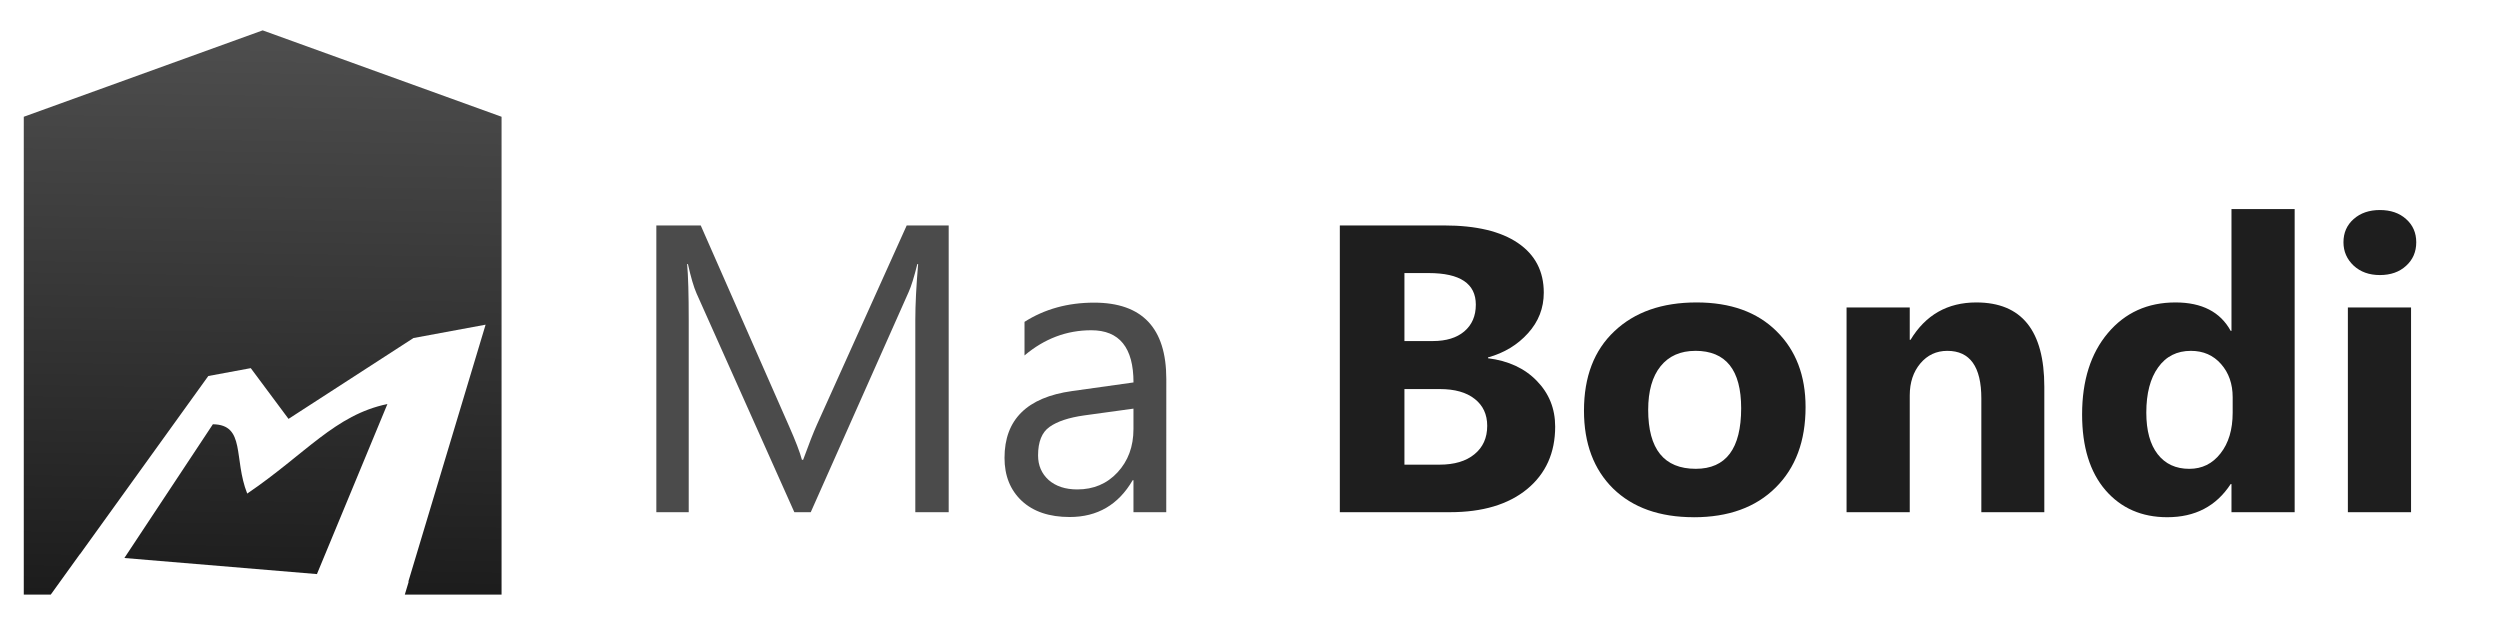
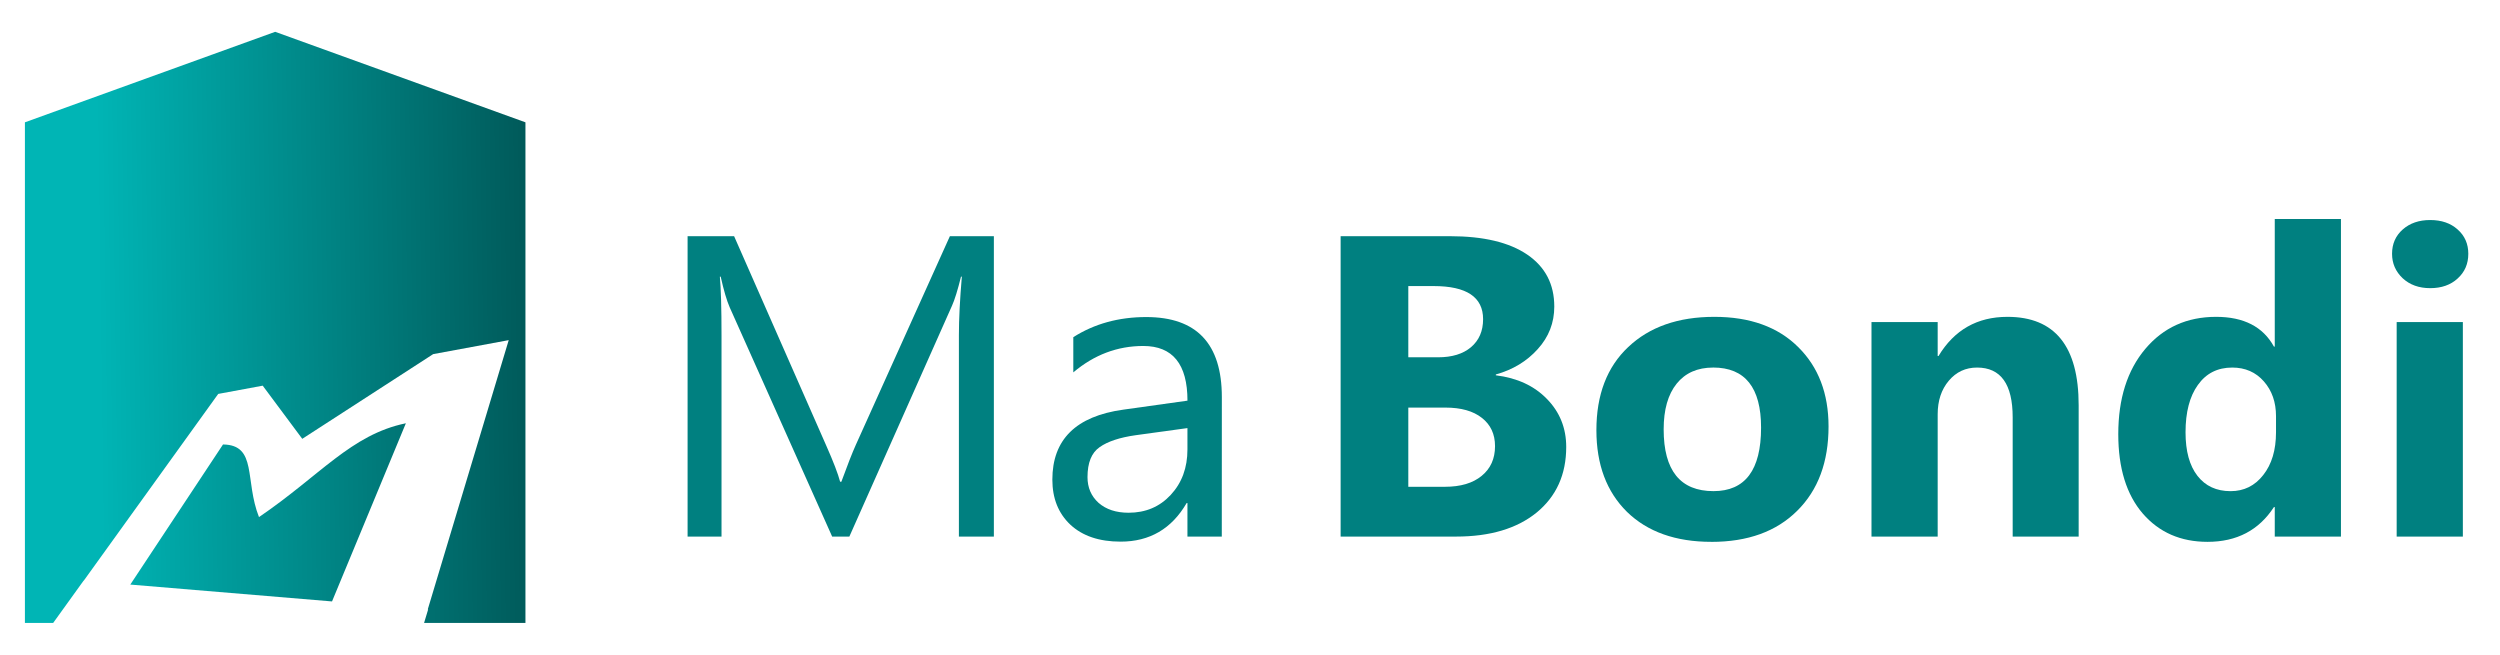
- <svg xmlns="http://www.w3.org/2000/svg" xmlns:xlink="http://www.w3.org/1999/xlink" width="88mm" height="22mm" viewBox="0 0 88 22" version="1.1" id="svg5">
+ <svg xmlns="http://www.w3.org/2000/svg" xmlns:xlink="http://www.w3.org/1999/xlink" width="84mm" height="22mm" viewBox="0 0 84 22" version="1.1" id="svg5">
  <defs id="defs2">
-     <linearGradient id="linearGradient5953">
-       <stop style="stop-color:#1a1a1a;stop-opacity:1;" offset="0" id="stop5949" />
-       <stop style="stop-color:#4d4d4d;stop-opacity:1" offset="1" id="stop5951" />
+     <linearGradient id="linearGradient2189">
+       <stop style="stop-color:#00b5b5;stop-opacity:1;" offset="0" id="stop2185" />
+       <stop style="stop-color:#004a4a;stop-opacity:1;" offset="1" id="stop2187" />
    </linearGradient>
-     <linearGradient xlink:href="#linearGradient5953" id="linearGradient5955" x1="8.53" y1="21.8" x2="8.846" y2="1.58" gradientUnits="userSpaceOnUse" />
+     <linearGradient xlink:href="#linearGradient2189" id="linearGradient2191" x1="3.317" y1="10.842" x2="20.26" y2="10.614" gradientUnits="userSpaceOnUse" />
  </defs>
  <g id="layer1">
-     <path id="rect2197" style="fill:url(#linearGradient5955);fill-opacity:1;stroke:none;stroke-width:0.038;stroke-dasharray:none;stroke-opacity:1" d="M 0.837,4.11 V 20.931 h 0.949 l 1.023,-1.421 0.005,5.87e-4 4.518,-6.275 1.495,-0.277 1.329,1.786 4.398,-2.846 2.539,-0.47 -2.72,9.046 0.013,0.001 -0.137,0.455 h 3.406 V 4.11 L 9.246,1.069 Z m 12.8,10.112 c -1.84,0.38 -2.876,1.753 -4.935,3.152 -0.487,-1.232 -0.05,-2.425 -1.209,-2.44 l -3.115,4.708 6.778,0.566 z" />
-     <path d="m 33.394,18.03 h -1.175 v -6.771 q 0,-0.802 0.099,-1.964 h -0.028 q -0.169,0.683 -0.303,0.978 l -3.449,7.757 h -0.577 l -3.442,-7.701 Q 24.37,9.992 24.215,9.295 h -0.028 q 0.056,0.605 0.056,1.978 v 6.757 H 23.103 V 7.936 h 1.563 l 3.097,7.039 q 0.359,0.809 0.465,1.211 h 0.042 q 0.303,-0.831 0.486,-1.239 l 3.16,-7.011 h 1.478 z" id="path3207" style="font-size:14.416px;line-height:1.25;font-family:'Nirmala UI';-inkscape-font-specification:'Nirmala UI, Normal';fill:#4b4b4b;fill-opacity:1;stroke-width:0.36" />
-     <path d="M 41.052,18.03 H 39.898 V 16.904 h -0.028 q -0.753,1.295 -2.217,1.295 -1.077,0 -1.689,-0.57 -0.605,-0.57 -0.605,-1.513 0,-2.02 2.379,-2.351 l 2.161,-0.303 q 0,-1.837 -1.485,-1.837 -1.302,0 -2.351,0.887 v -1.183 q 1.063,-0.676 2.45,-0.676 2.541,0 2.541,2.689 z m -1.154,-3.646 -1.739,0.239 q -0.802,0.113 -1.211,0.401 -0.408,0.282 -0.408,1.007 0,0.528 0.373,0.866 0.38,0.331 1.007,0.331 0.859,0 1.415,-0.598 0.563,-0.605 0.563,-1.527 z" id="path3209" style="font-size:14.416px;line-height:1.25;font-family:'Nirmala UI';-inkscape-font-specification:'Nirmala UI, Normal';fill:#4b4b4b;fill-opacity:1;stroke-width:0.36" />
-     <path d="M 47.162,18.03 V 7.936 h 3.674 q 1.689,0 2.597,0.619 0.908,0.619 0.908,1.746 0,0.817 -0.556,1.429 -0.549,0.612 -1.408,0.852 v 0.028 q 1.077,0.134 1.717,0.795 0.648,0.662 0.648,1.612 0,1.387 -0.992,2.203 -0.992,0.809 -2.71,0.809 z m 2.274,-8.418 v 2.393 h 1 q 0.704,0 1.105,-0.338 0.408,-0.345 0.408,-0.943 0,-1.112 -1.661,-1.112 z m 0,4.083 v 2.661 h 1.232 q 0.788,0 1.232,-0.366 0.45,-0.366 0.45,-1 0,-0.605 -0.443,-0.95 -0.436,-0.345 -1.225,-0.345 z" style="font-weight:bold;font-size:14.416px;line-height:1.25;font-family:'Nirmala UI';-inkscape-font-specification:'Nirmala UI, Bold';fill:#1e1e1e;fill-opacity:1;stroke-width:0.36" id="path3211" />
-     <path d="m 59.621,18.206 q -1.802,0 -2.837,-1.007 -1.028,-1.014 -1.028,-2.745 0,-1.788 1.07,-2.794 1.07,-1.014 2.893,-1.014 1.795,0 2.816,1.014 1.021,1.007 1.021,2.668 0,1.795 -1.056,2.837 -1.049,1.042 -2.879,1.042 z m 0.056,-5.856 q -0.788,0 -1.225,0.542 -0.436,0.542 -0.436,1.534 0,2.076 1.675,2.076 1.598,0 1.598,-2.133 0,-2.02 -1.612,-2.02 z" style="font-weight:bold;font-size:14.416px;line-height:1.25;font-family:'Nirmala UI';-inkscape-font-specification:'Nirmala UI, Bold';fill:#1e1e1e;fill-opacity:1;stroke-width:0.36" id="path3213" />
-     <path d="m 71.96,18.03 h -2.217 v -4.005 q 0,-1.675 -1.197,-1.675 -0.577,0 -0.95,0.443 -0.373,0.443 -0.373,1.126 v 4.111 h -2.224 v -7.208 h 2.224 v 1.14 h 0.028 q 0.795,-1.316 2.316,-1.316 2.393,0 2.393,2.97 z" style="font-weight:bold;font-size:14.416px;line-height:1.25;font-family:'Nirmala UI';-inkscape-font-specification:'Nirmala UI, Bold';fill:#1e1e1e;fill-opacity:1;stroke-width:0.36" id="path3215" />
-     <path d="m 80.772,18.03 h -2.224 v -0.992 h -0.028 q -0.76,1.168 -2.231,1.168 -1.351,0 -2.175,-0.95 -0.824,-0.957 -0.824,-2.668 0,-1.788 0.908,-2.865 0.908,-1.077 2.379,-1.077 1.394,0 1.943,1 h 0.028 V 7.359 h 2.224 z M 78.59,14.525 V 13.983 q 0,-0.704 -0.408,-1.168 -0.408,-0.465 -1.063,-0.465 -0.739,0 -1.154,0.584 -0.415,0.577 -0.415,1.591 0,0.95 0.401,1.464 0.401,0.514 1.112,0.514 0.676,0 1.098,-0.542 0.429,-0.542 0.429,-1.436 z" style="font-weight:bold;font-size:14.416px;line-height:1.25;font-family:'Nirmala UI';-inkscape-font-specification:'Nirmala UI, Bold';fill:#1e1e1e;fill-opacity:1;stroke-width:0.36" id="path3217" />
-     <path d="m 83.771,9.682 q -0.563,0 -0.922,-0.331 -0.359,-0.338 -0.359,-0.824 0,-0.5 0.359,-0.817 0.359,-0.317 0.922,-0.317 0.57,0 0.922,0.317 0.359,0.317 0.359,0.817 0,0.507 -0.359,0.831 -0.352,0.324 -0.922,0.324 z m 1.098,8.348 h -2.224 v -7.208 h 2.224 z" style="font-weight:bold;font-size:14.416px;line-height:1.25;font-family:'Nirmala UI';-inkscape-font-specification:'Nirmala UI, Bold';fill:#1e1e1e;fill-opacity:1;stroke-width:0.36" id="path3219" />
+     <path id="rect2197" style="fill:url(#linearGradient2191);fill-opacity:1;stroke:none;stroke-width:0.038;stroke-dasharray:none;stroke-opacity:1" d="M 0.837,4.11 V 20.931 h 0.949 l 1.023,-1.421 0.005,5.87e-4 4.518,-6.275 1.495,-0.277 1.329,1.786 4.398,-2.846 2.539,-0.47 -2.72,9.046 0.013,0.001 -0.137,0.455 h 3.406 V 4.11 L 9.246,1.069 Z m 12.8,10.112 c -1.84,0.38 -2.876,1.753 -4.935,3.152 -0.487,-1.232 -0.05,-2.425 -1.209,-2.44 l -3.115,4.708 6.778,0.566 z" />
+     <path d="m 33.394,18.03 h -1.175 v -6.771 q 0,-0.802 0.099,-1.964 h -0.028 q -0.169,0.683 -0.303,0.978 l -3.449,7.757 h -0.577 l -3.442,-7.701 Q 24.37,9.992 24.215,9.295 h -0.028 q 0.056,0.605 0.056,1.978 v 6.757 H 23.103 V 7.936 h 1.563 l 3.097,7.039 q 0.359,0.809 0.465,1.211 h 0.042 q 0.303,-0.831 0.486,-1.239 l 3.16,-7.011 h 1.478 z" id="path3207" style="font-size:14.416px;line-height:1.25;font-family:'Nirmala UI';-inkscape-font-specification:'Nirmala UI, Normal';fill:#008080;fill-opacity:1;stroke-width:0.36" />
+     <path d="M 41.052,18.03 H 39.898 V 16.904 h -0.028 q -0.753,1.295 -2.217,1.295 -1.077,0 -1.689,-0.57 -0.605,-0.57 -0.605,-1.513 0,-2.02 2.379,-2.351 l 2.161,-0.303 q 0,-1.837 -1.485,-1.837 -1.302,0 -2.351,0.887 v -1.183 q 1.063,-0.676 2.45,-0.676 2.541,0 2.541,2.689 z m -1.154,-3.646 -1.739,0.239 q -0.802,0.113 -1.211,0.401 -0.408,0.282 -0.408,1.007 0,0.528 0.373,0.866 0.38,0.331 1.007,0.331 0.859,0 1.415,-0.598 0.563,-0.605 0.563,-1.527 z" id="path3209" style="font-size:14.416px;line-height:1.25;font-family:'Nirmala UI';-inkscape-font-specification:'Nirmala UI, Normal';fill:#008080;fill-opacity:1;stroke-width:0.36" />
+     <path d="M 45.045,18.03 V 7.936 h 3.674 q 1.689,0 2.597,0.619 0.908,0.619 0.908,1.746 0,0.817 -0.556,1.429 -0.549,0.612 -1.408,0.852 v 0.028 q 1.077,0.134 1.717,0.795 0.648,0.662 0.648,1.612 0,1.387 -0.992,2.203 -0.992,0.809 -2.71,0.809 z m 2.274,-8.418 v 2.393 h 1 q 0.704,0 1.105,-0.338 0.408,-0.345 0.408,-0.943 0,-1.112 -1.661,-1.112 z m 0,4.083 v 2.661 h 1.232 q 0.788,0 1.232,-0.366 0.45,-0.366 0.45,-1 0,-0.605 -0.443,-0.95 -0.436,-0.345 -1.225,-0.345 z" style="font-weight:bold;font-size:14.416px;line-height:1.25;font-family:'Nirmala UI';-inkscape-font-specification:'Nirmala UI, Bold';fill:#008080;fill-opacity:1;stroke-width:0.36" id="path3211" />
+     <path d="m 57.504,18.206 q -1.802,0 -2.837,-1.007 -1.028,-1.014 -1.028,-2.745 0,-1.788 1.07,-2.794 1.07,-1.014 2.893,-1.014 1.795,0 2.816,1.014 1.021,1.007 1.021,2.668 0,1.795 -1.056,2.837 -1.049,1.042 -2.879,1.042 z m 0.056,-5.856 q -0.788,0 -1.225,0.542 -0.436,0.542 -0.436,1.534 0,2.076 1.675,2.076 1.598,0 1.598,-2.133 0,-2.02 -1.612,-2.02 z" style="font-weight:bold;font-size:14.416px;line-height:1.25;font-family:'Nirmala UI';-inkscape-font-specification:'Nirmala UI, Bold';fill:#008080;fill-opacity:1;stroke-width:0.36" id="path3213" />
+     <path d="m 69.843,18.03 h -2.217 v -4.005 q 0,-1.675 -1.197,-1.675 -0.577,0 -0.95,0.443 -0.373,0.443 -0.373,1.126 v 4.111 h -2.224 v -7.208 h 2.224 v 1.14 h 0.028 q 0.795,-1.316 2.316,-1.316 2.393,0 2.393,2.97 z" style="font-weight:bold;font-size:14.416px;line-height:1.25;font-family:'Nirmala UI';-inkscape-font-specification:'Nirmala UI, Bold';fill:#008080;fill-opacity:1;stroke-width:0.36" id="path3215" />
+     <path d="m 78.656,18.03 h -2.224 v -0.992 h -0.028 q -0.76,1.168 -2.231,1.168 -1.351,0 -2.175,-0.95 -0.824,-0.957 -0.824,-2.668 0,-1.788 0.908,-2.865 0.908,-1.077 2.379,-1.077 1.394,0 1.943,1 h 0.028 V 7.359 h 2.224 z M 76.474,14.525 V 13.983 q 0,-0.704 -0.408,-1.168 -0.408,-0.465 -1.063,-0.465 -0.739,0 -1.154,0.584 -0.415,0.577 -0.415,1.591 0,0.95 0.401,1.464 0.401,0.514 1.112,0.514 0.676,0 1.098,-0.542 0.429,-0.542 0.429,-1.436 z" style="font-weight:bold;font-size:14.416px;line-height:1.25;font-family:'Nirmala UI';-inkscape-font-specification:'Nirmala UI, Bold';fill:#008080;fill-opacity:1;stroke-width:0.36" id="path3217" />
+     <path d="m 81.654,9.682 q -0.563,0 -0.922,-0.331 -0.359,-0.338 -0.359,-0.824 0,-0.5 0.359,-0.817 0.359,-0.317 0.922,-0.317 0.57,0 0.922,0.317 0.359,0.317 0.359,0.817 0,0.507 -0.359,0.831 -0.352,0.324 -0.922,0.324 z m 1.098,8.348 h -2.224 v -7.208 h 2.224 z" style="font-weight:bold;font-size:14.416px;line-height:1.25;font-family:'Nirmala UI';-inkscape-font-specification:'Nirmala UI, Bold';fill:#008080;fill-opacity:1;stroke-width:0.36" id="path3219" />
  </g>
</svg>
